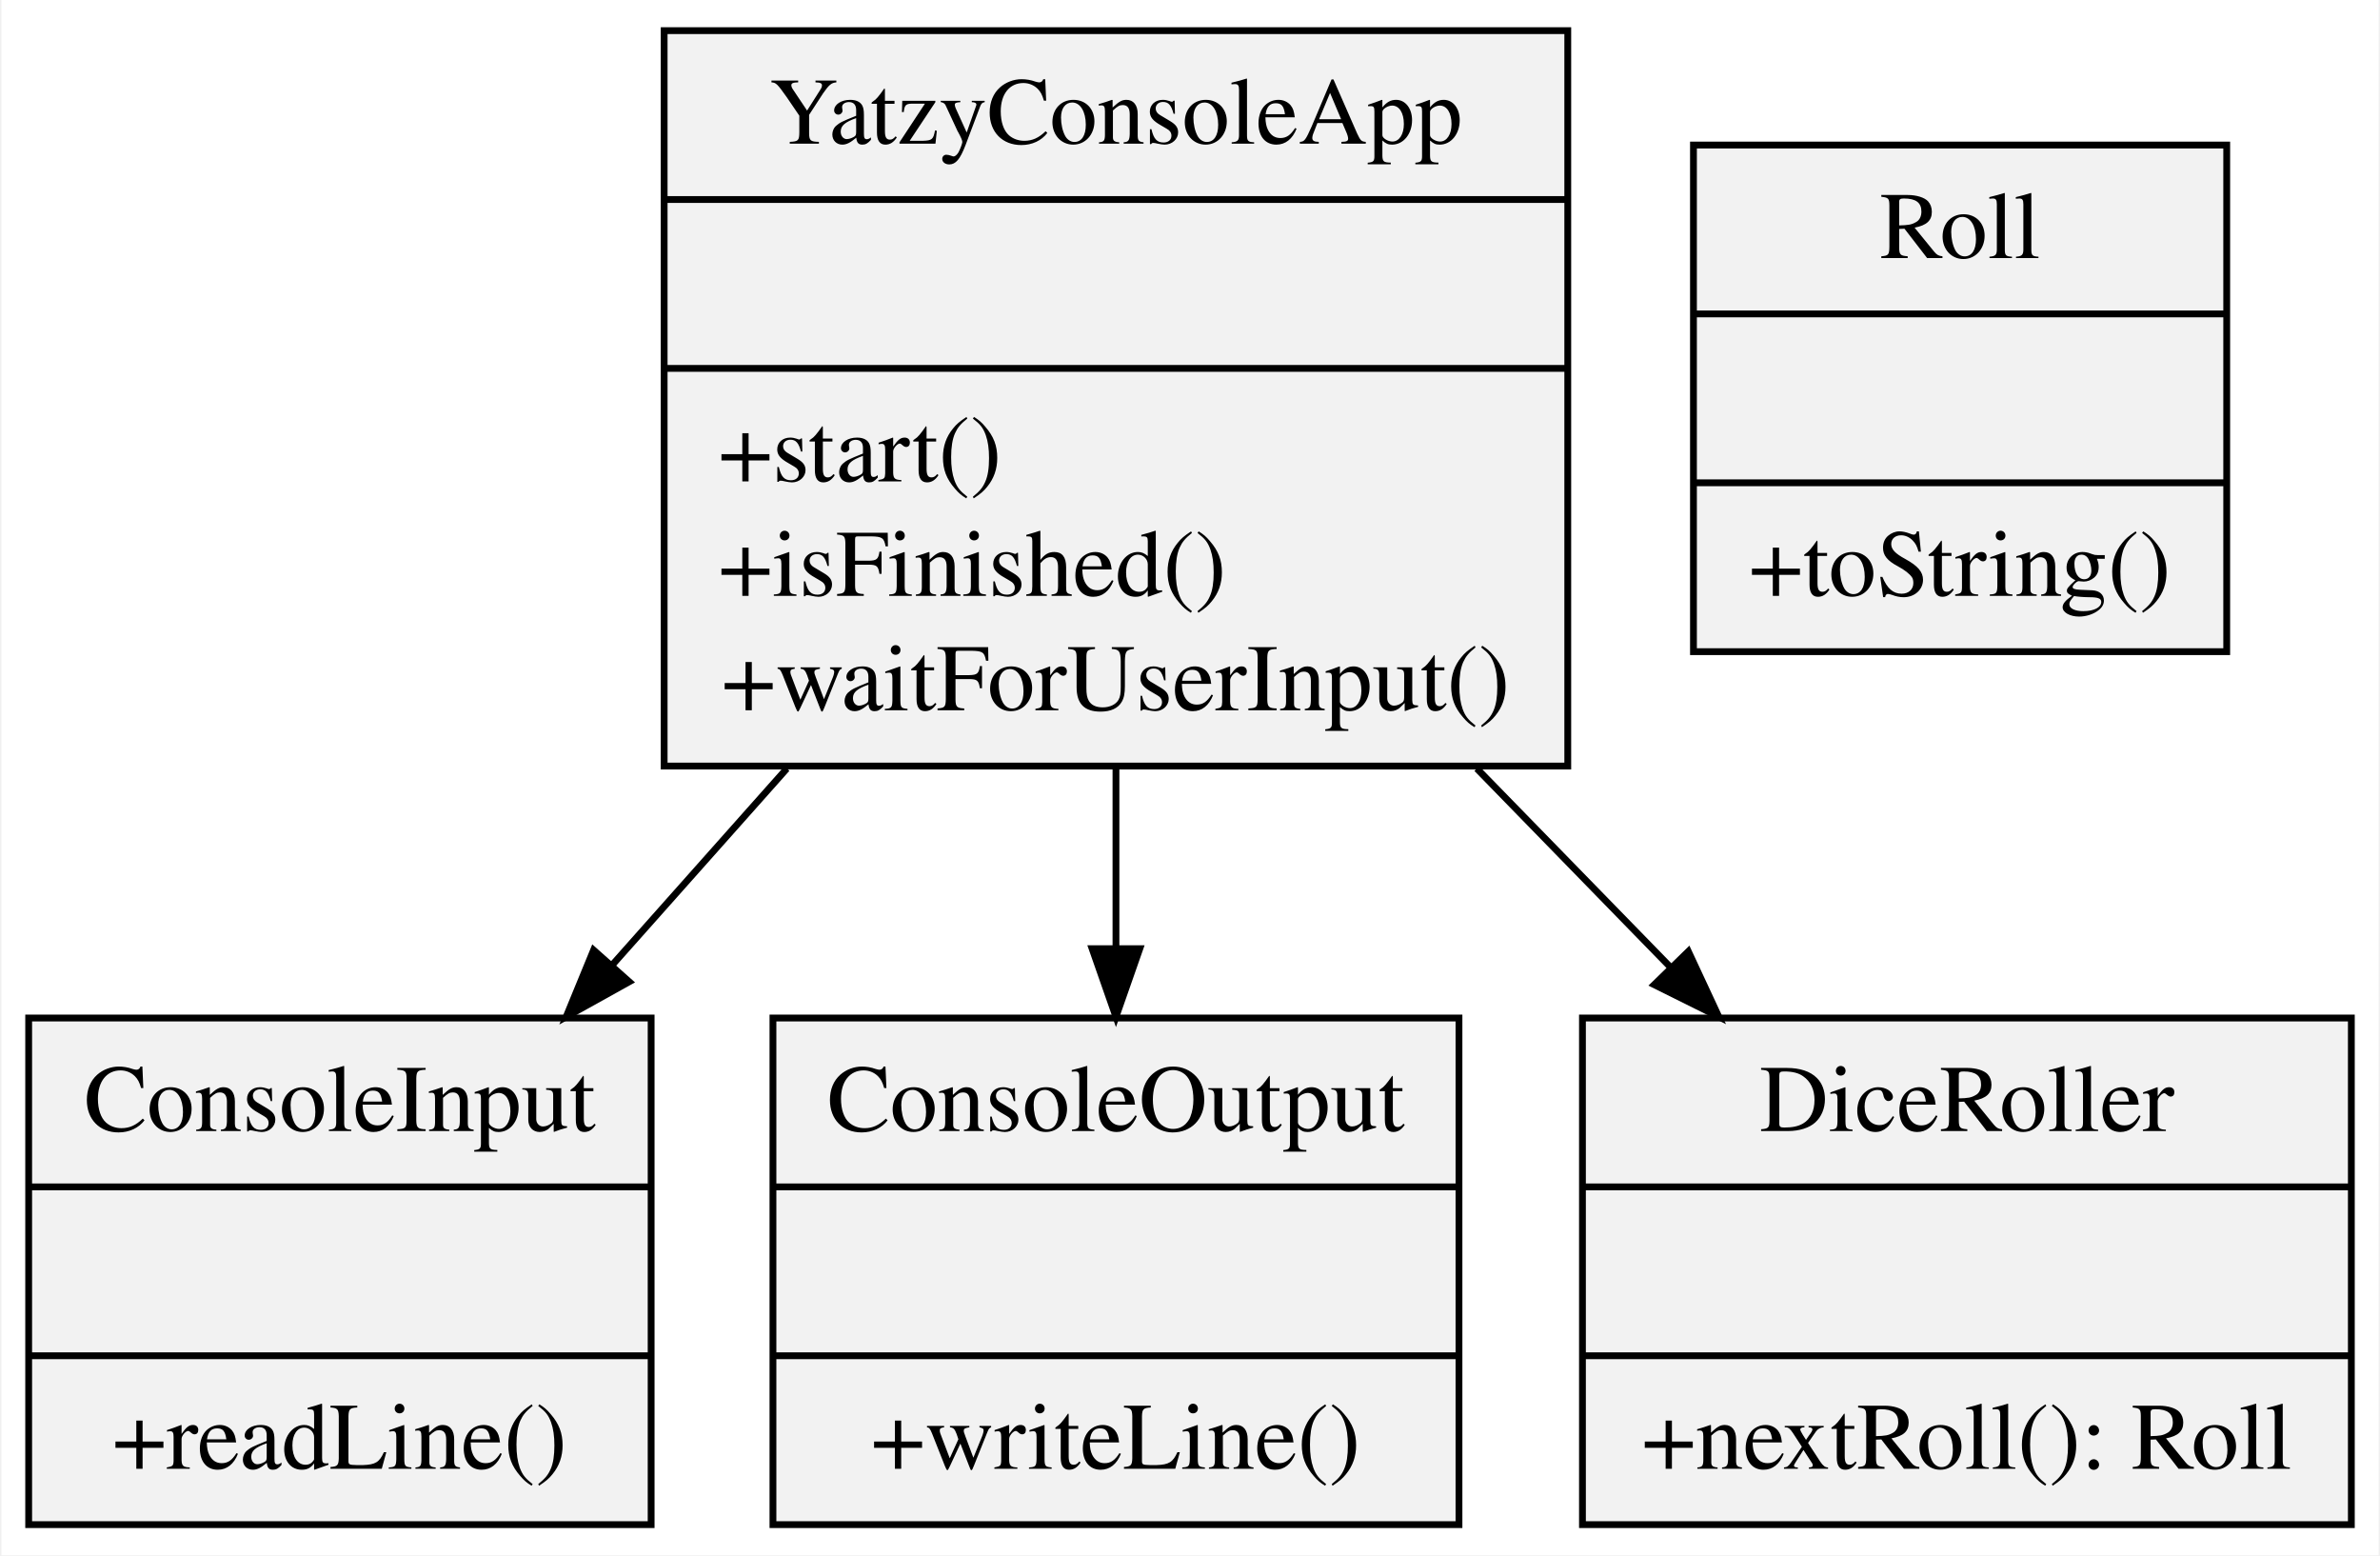
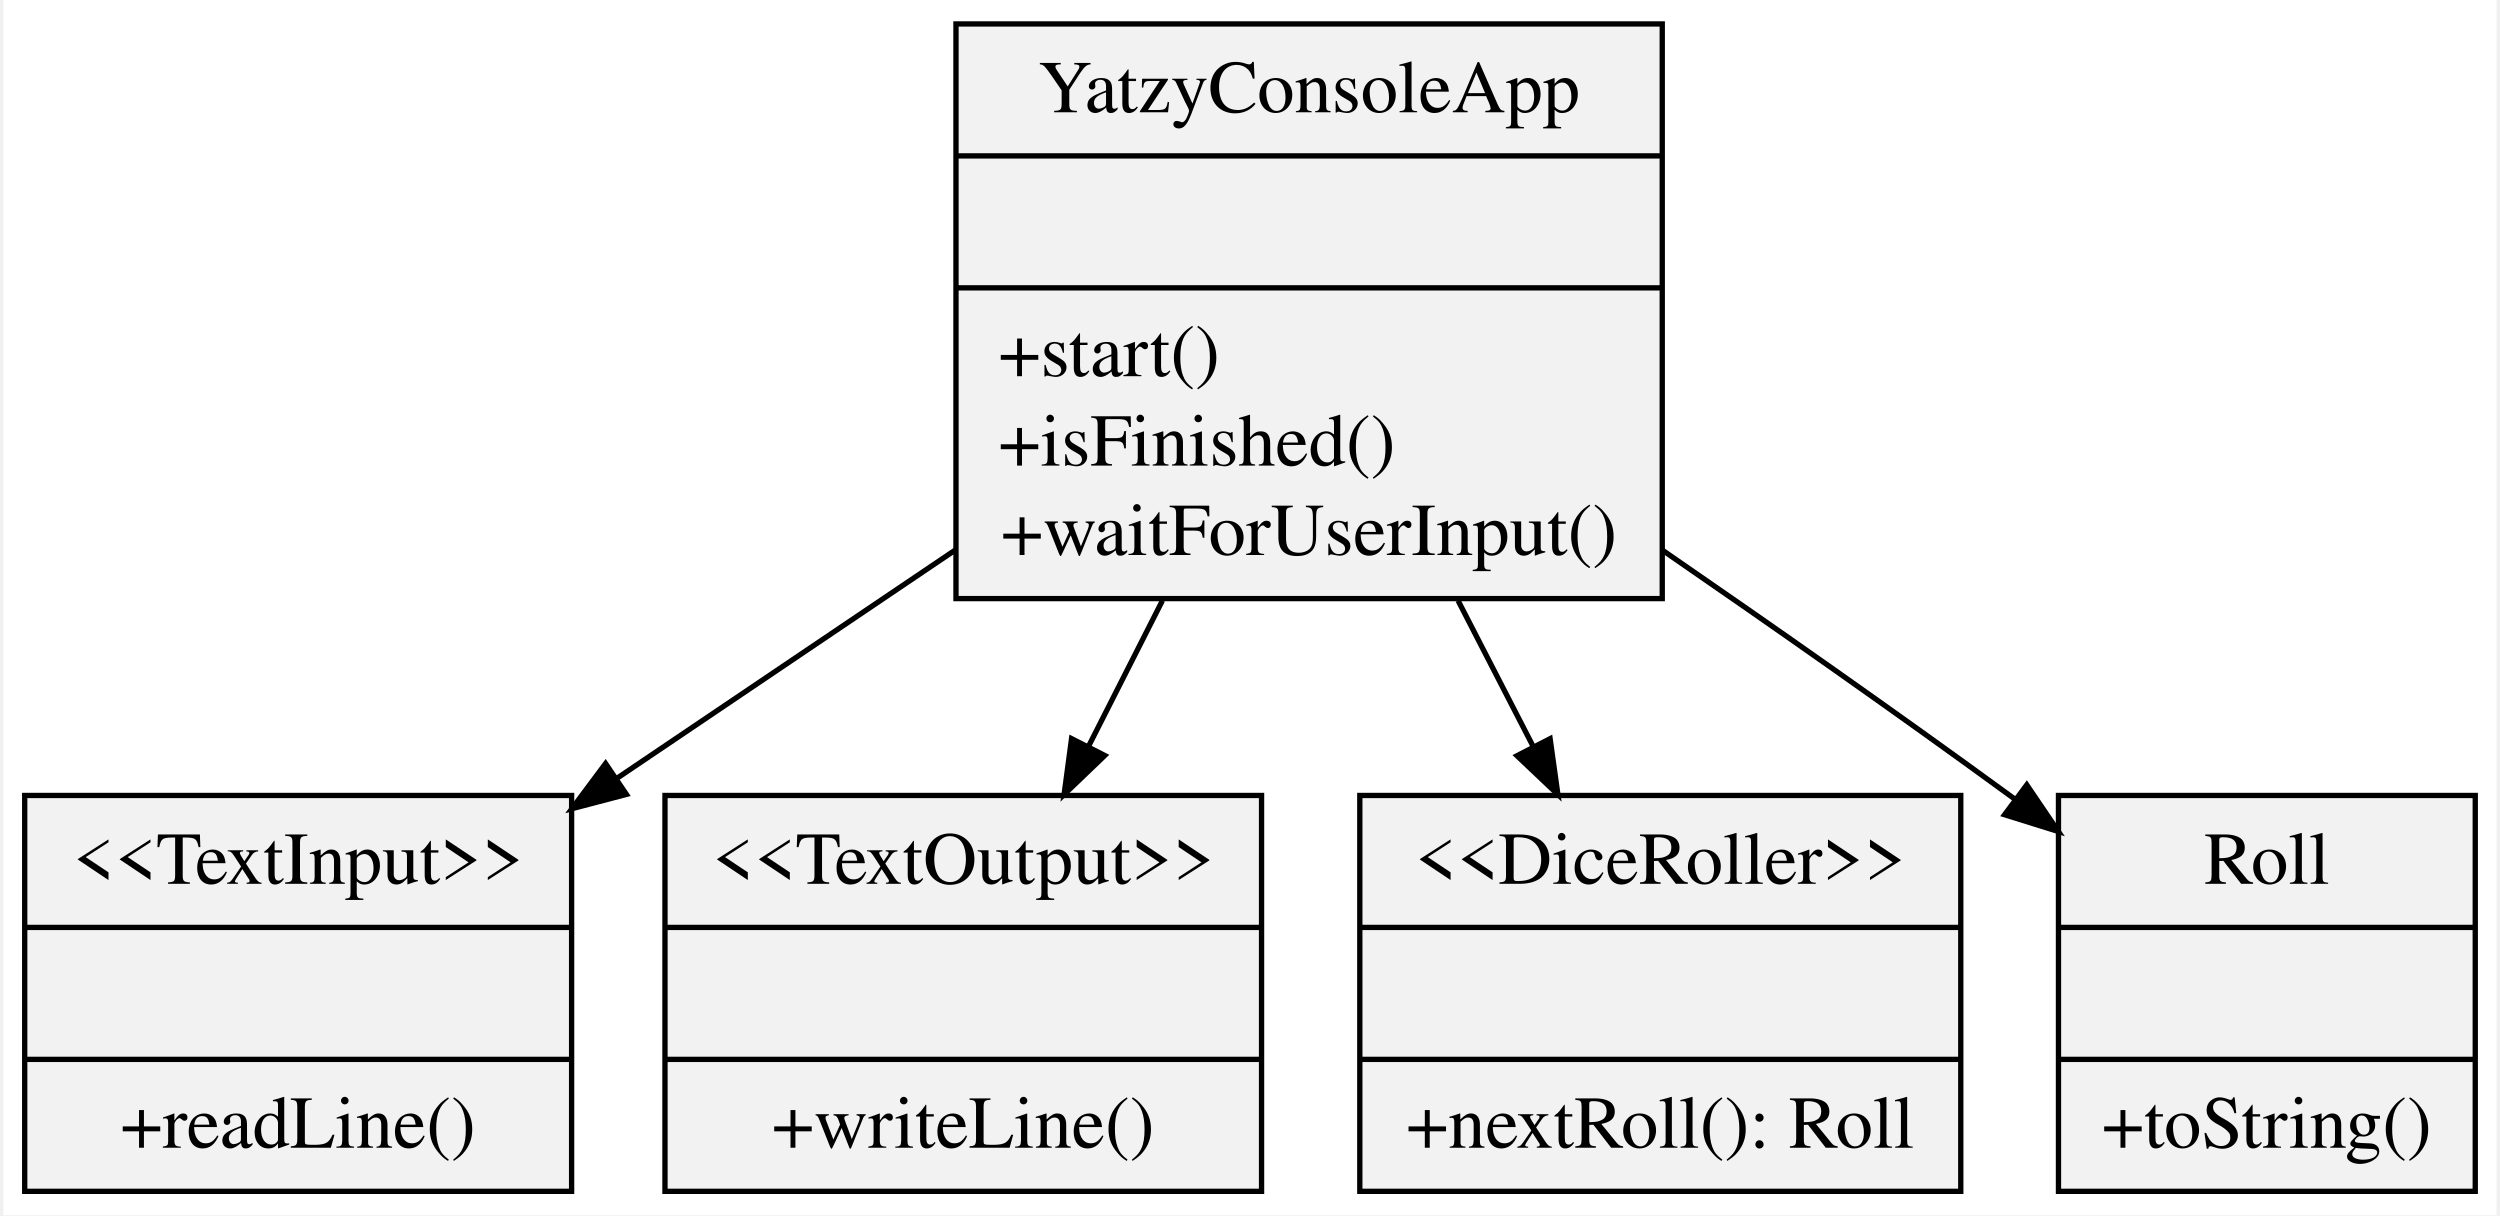
- <svg xmlns="http://www.w3.org/2000/svg" width="349pt" height="228pt" viewBox="0.00 0.00 349.19 228.40">
-   <g id="graph0" class="graph" transform="scale(1 1) rotate(0) translate(4 224.4)">
-     <polygon fill="#ffffff" stroke="transparent" points="-4,4 -4,-224.4 345.192,-224.4 345.192,4 -4,4" />
+ <svg xmlns="http://www.w3.org/2000/svg" width="360pt" height="175pt" viewBox="0.00 0.00 360.00 175.48">
+   <g id="graph0" class="graph" transform="scale(.7683 .7683) rotate(0) translate(4 224.4)">
+     <polygon fill="#ffffff" stroke="transparent" points="-4,4 -4,-224.4 464.559,-224.4 464.559,4 -4,4" />
    <g id="node1" class="node">
-       <polygon fill="#f2f2f2" stroke="#000000" points="93.349,-111.9 93.349,-219.9 226.088,-219.9 226.088,-111.9 93.349,-111.9" />
-       <text text-anchor="middle" x="159.719" y="-203.3" font-family="Times,serif" font-size="14.00" fill="#000000">YatzyConsoleApp</text>
-       <polyline fill="none" stroke="#000000" points="93.349,-195.1 226.088,-195.1 " />
-       <text text-anchor="middle" x="159.719" y="-178.5" font-family="Times,serif" font-size="14.00" fill="#000000"> </text>
-       <polyline fill="none" stroke="#000000" points="93.349,-170.3 226.088,-170.3 " />
-       <text text-anchor="start" x="101.349" y="-153.7" font-family="Times,serif" font-size="14.00" fill="#000000">+start()</text>
-       <text text-anchor="start" x="101.349" y="-136.9" font-family="Times,serif" font-size="14.00" fill="#000000">+isFinished()</text>
-       <text text-anchor="middle" x="159.719" y="-120.1" font-family="Times,serif" font-size="14.00" fill="#000000">+waitForUserInput()</text>
+       <polygon fill="#f2f2f2" stroke="#000000" points="175.024,-111.9 175.024,-219.9 307.763,-219.9 307.763,-111.9 175.024,-111.9" />
+       <text text-anchor="middle" x="241.394" y="-203.3" font-family="Times,serif" font-size="14.00" fill="#000000">YatzyConsoleApp</text>
+       <polyline fill="none" stroke="#000000" points="175.024,-195.1 307.763,-195.1 " />
+       <text text-anchor="middle" x="241.394" y="-178.5" font-family="Times,serif" font-size="14.00" fill="#000000"> </text>
+       <polyline fill="none" stroke="#000000" points="175.024,-170.3 307.763,-170.3 " />
+       <text text-anchor="start" x="183.024" y="-153.7" font-family="Times,serif" font-size="14.00" fill="#000000">+start()</text>
+       <text text-anchor="start" x="183.024" y="-136.9" font-family="Times,serif" font-size="14.00" fill="#000000">+isFinished()</text>
+       <text text-anchor="middle" x="241.394" y="-120.1" font-family="Times,serif" font-size="14.00" fill="#000000">+waitForUserInput()</text>
    </g>
    <g id="node2" class="node">
-       <polygon fill="#f2f2f2" stroke="#000000" points="0,-.5 0,-74.9 91.438,-74.9 91.438,-.5 0,-.5" />
-       <text text-anchor="middle" x="45.719" y="-58.3" font-family="Times,serif" font-size="14.00" fill="#000000">ConsoleInput</text>
-       <polyline fill="none" stroke="#000000" points="0,-50.1 91.438,-50.1 " />
-       <text text-anchor="middle" x="45.719" y="-33.5" font-family="Times,serif" font-size="14.00" fill="#000000"> </text>
-       <polyline fill="none" stroke="#000000" points="0,-25.3 91.438,-25.3 " />
-       <text text-anchor="middle" x="45.719" y="-8.7" font-family="Times,serif" font-size="14.00" fill="#000000">+readLine()</text>
+       <polygon fill="#f2f2f2" stroke="#000000" points="0,-.5 0,-74.9 102.787,-74.9 102.787,-.5 0,-.5" />
+       <text text-anchor="middle" x="51.394" y="-58.3" font-family="Times,serif" font-size="14.00" fill="#000000">&lt;&lt;TextInput&gt;&gt;</text>
+       <polyline fill="none" stroke="#000000" points="0,-50.1 102.787,-50.1 " />
+       <text text-anchor="middle" x="51.394" y="-33.5" font-family="Times,serif" font-size="14.00" fill="#000000"> </text>
+       <polyline fill="none" stroke="#000000" points="0,-25.3 102.787,-25.3 " />
+       <text text-anchor="middle" x="51.394" y="-8.7" font-family="Times,serif" font-size="14.00" fill="#000000">+readLine()</text>
    </g>
    <g id="edge1" class="edge">
-       <path fill="none" stroke="#000000" d="M111.373,-111.532C102.839,-101.935 94.04,-92.04 85.766,-82.735" />
-       <polygon fill="#000000" stroke="#000000" points="88.216,-80.224 78.956,-75.077 82.985,-84.876 88.216,-80.224" />
+       <path fill="none" stroke="#000000" d="M174.941,-121.062C154.247,-107.099 131.561,-91.792 111.34,-78.148" />
+       <polygon fill="#000000" stroke="#000000" points="113.085,-75.103 102.838,-72.411 109.17,-80.906 113.085,-75.103" />
    </g>
    <g id="node3" class="node">
-       <polygon fill="#f2f2f2" stroke="#000000" points="109.332,-.5 109.332,-74.9 210.106,-74.9 210.106,-.5 109.332,-.5" />
-       <text text-anchor="middle" x="159.719" y="-58.3" font-family="Times,serif" font-size="14.00" fill="#000000">ConsoleOutput</text>
-       <polyline fill="none" stroke="#000000" points="109.332,-50.1 210.106,-50.1 " />
-       <text text-anchor="middle" x="159.719" y="-33.5" font-family="Times,serif" font-size="14.00" fill="#000000"> </text>
-       <polyline fill="none" stroke="#000000" points="109.332,-25.3 210.106,-25.3 " />
-       <text text-anchor="middle" x="159.719" y="-8.7" font-family="Times,serif" font-size="14.00" fill="#000000">+writeLine()</text>
+       <polygon fill="#f2f2f2" stroke="#000000" points="120.332,-.5 120.332,-74.9 232.456,-74.9 232.456,-.5 120.332,-.5" />
+       <text text-anchor="middle" x="176.394" y="-58.3" font-family="Times,serif" font-size="14.00" fill="#000000">&lt;&lt;TextOutput&gt;&gt;</text>
+       <polyline fill="none" stroke="#000000" points="120.332,-50.1 232.456,-50.1 " />
+       <text text-anchor="middle" x="176.394" y="-33.5" font-family="Times,serif" font-size="14.00" fill="#000000"> </text>
+       <polyline fill="none" stroke="#000000" points="120.332,-25.3 232.456,-25.3 " />
+       <text text-anchor="middle" x="176.394" y="-8.7" font-family="Times,serif" font-size="14.00" fill="#000000">+writeLine()</text>
    </g>
    <g id="edge2" class="edge">
-       <path fill="none" stroke="#000000" d="M159.719,-111.532C159.719,-102.799 159.719,-93.819 159.719,-85.261" />
-       <polygon fill="#000000" stroke="#000000" points="163.219,-85.077 159.719,-75.077 156.219,-85.077 163.219,-85.077" />
+       <path fill="none" stroke="#000000" d="M213.828,-111.532C209.205,-102.415 204.446,-93.029 199.937,-84.135" />
+       <polygon fill="#000000" stroke="#000000" points="202.988,-82.413 195.345,-75.077 196.745,-85.579 202.988,-82.413" />
    </g>
    <g id="node4" class="node">
-       <polygon fill="#f2f2f2" stroke="#000000" points="228.245,-.5 228.245,-74.9 341.192,-74.9 341.192,-.5 228.245,-.5" />
-       <text text-anchor="middle" x="284.719" y="-58.3" font-family="Times,serif" font-size="14.00" fill="#000000">DiceRoller</text>
-       <polyline fill="none" stroke="#000000" points="228.245,-50.1 341.192,-50.1 " />
-       <text text-anchor="middle" x="284.719" y="-33.5" font-family="Times,serif" font-size="14.00" fill="#000000"> </text>
-       <polyline fill="none" stroke="#000000" points="228.245,-25.3 341.192,-25.3 " />
-       <text text-anchor="middle" x="284.719" y="-8.7" font-family="Times,serif" font-size="14.00" fill="#000000">+nextRoll(): Roll</text>
+       <polygon fill="#f2f2f2" stroke="#000000" points="250.92,-.5 250.92,-74.9 363.867,-74.9 363.867,-.5 250.92,-.5" />
+       <text text-anchor="middle" x="307.394" y="-58.3" font-family="Times,serif" font-size="14.00" fill="#000000">&lt;&lt;DiceRoller&gt;&gt;</text>
+       <polyline fill="none" stroke="#000000" points="250.92,-50.1 363.867,-50.1 " />
+       <text text-anchor="middle" x="307.394" y="-33.5" font-family="Times,serif" font-size="14.00" fill="#000000"> </text>
+       <polyline fill="none" stroke="#000000" points="250.92,-25.3 363.867,-25.3 " />
+       <text text-anchor="middle" x="307.394" y="-8.7" font-family="Times,serif" font-size="14.00" fill="#000000">+nextRoll(): Roll</text>
    </g>
    <g id="edge3" class="edge">
-       <path fill="none" stroke="#000000" d="M212.73,-111.532C222.181,-101.839 231.928,-91.842 241.08,-82.456" />
-       <polygon fill="#000000" stroke="#000000" points="243.8,-84.68 248.275,-75.077 238.788,-79.793 243.8,-84.68" />
+       <path fill="none" stroke="#000000" d="M269.384,-111.532C274.077,-102.415 278.909,-93.029 283.488,-84.135" />
+       <polygon fill="#000000" stroke="#000000" points="286.686,-85.57 288.151,-75.077 280.462,-82.366 286.686,-85.57" />
    </g>
    <g id="node5" class="node">
-       <polygon fill="#f2f2f2" stroke="#000000" points="244.553,-128.7 244.553,-203.1 322.884,-203.1 322.884,-128.7 244.553,-128.7" />
-       <text text-anchor="middle" x="283.719" y="-186.5" font-family="Times,serif" font-size="14.00" fill="#000000">Roll</text>
-       <polyline fill="none" stroke="#000000" points="244.553,-178.3 322.884,-178.3 " />
-       <text text-anchor="middle" x="283.719" y="-161.7" font-family="Times,serif" font-size="14.00" fill="#000000"> </text>
-       <polyline fill="none" stroke="#000000" points="244.553,-153.5 322.884,-153.5 " />
-       <text text-anchor="middle" x="283.719" y="-136.9" font-family="Times,serif" font-size="14.00" fill="#000000">+toString()</text>
+       <polygon fill="#f2f2f2" stroke="#000000" points="382.228,-.5 382.228,-74.9 460.559,-74.9 460.559,-.5 382.228,-.5" />
+       <text text-anchor="middle" x="421.394" y="-58.3" font-family="Times,serif" font-size="14.00" fill="#000000">Roll</text>
+       <polyline fill="none" stroke="#000000" points="382.228,-50.1 460.559,-50.1 " />
+       <text text-anchor="middle" x="421.394" y="-33.5" font-family="Times,serif" font-size="14.00" fill="#000000"> </text>
+       <polyline fill="none" stroke="#000000" points="382.228,-25.3 460.559,-25.3 " />
+       <text text-anchor="middle" x="421.394" y="-8.7" font-family="Times,serif" font-size="14.00" fill="#000000">+toString()</text>
+     </g>
+     <g id="edge4" class="edge">
+       <path fill="none" stroke="#000000" d="M307.829,-120.978C328.656,-106.635 351.624,-90.549 372.394,-75.4 372.895,-75.034 373.399,-74.666 373.904,-74.295" />
+       <polygon fill="#000000" stroke="#000000" points="376.27,-76.898 382.213,-68.127 372.097,-71.278 376.27,-76.898" />
    </g>
  </g>
</svg>
